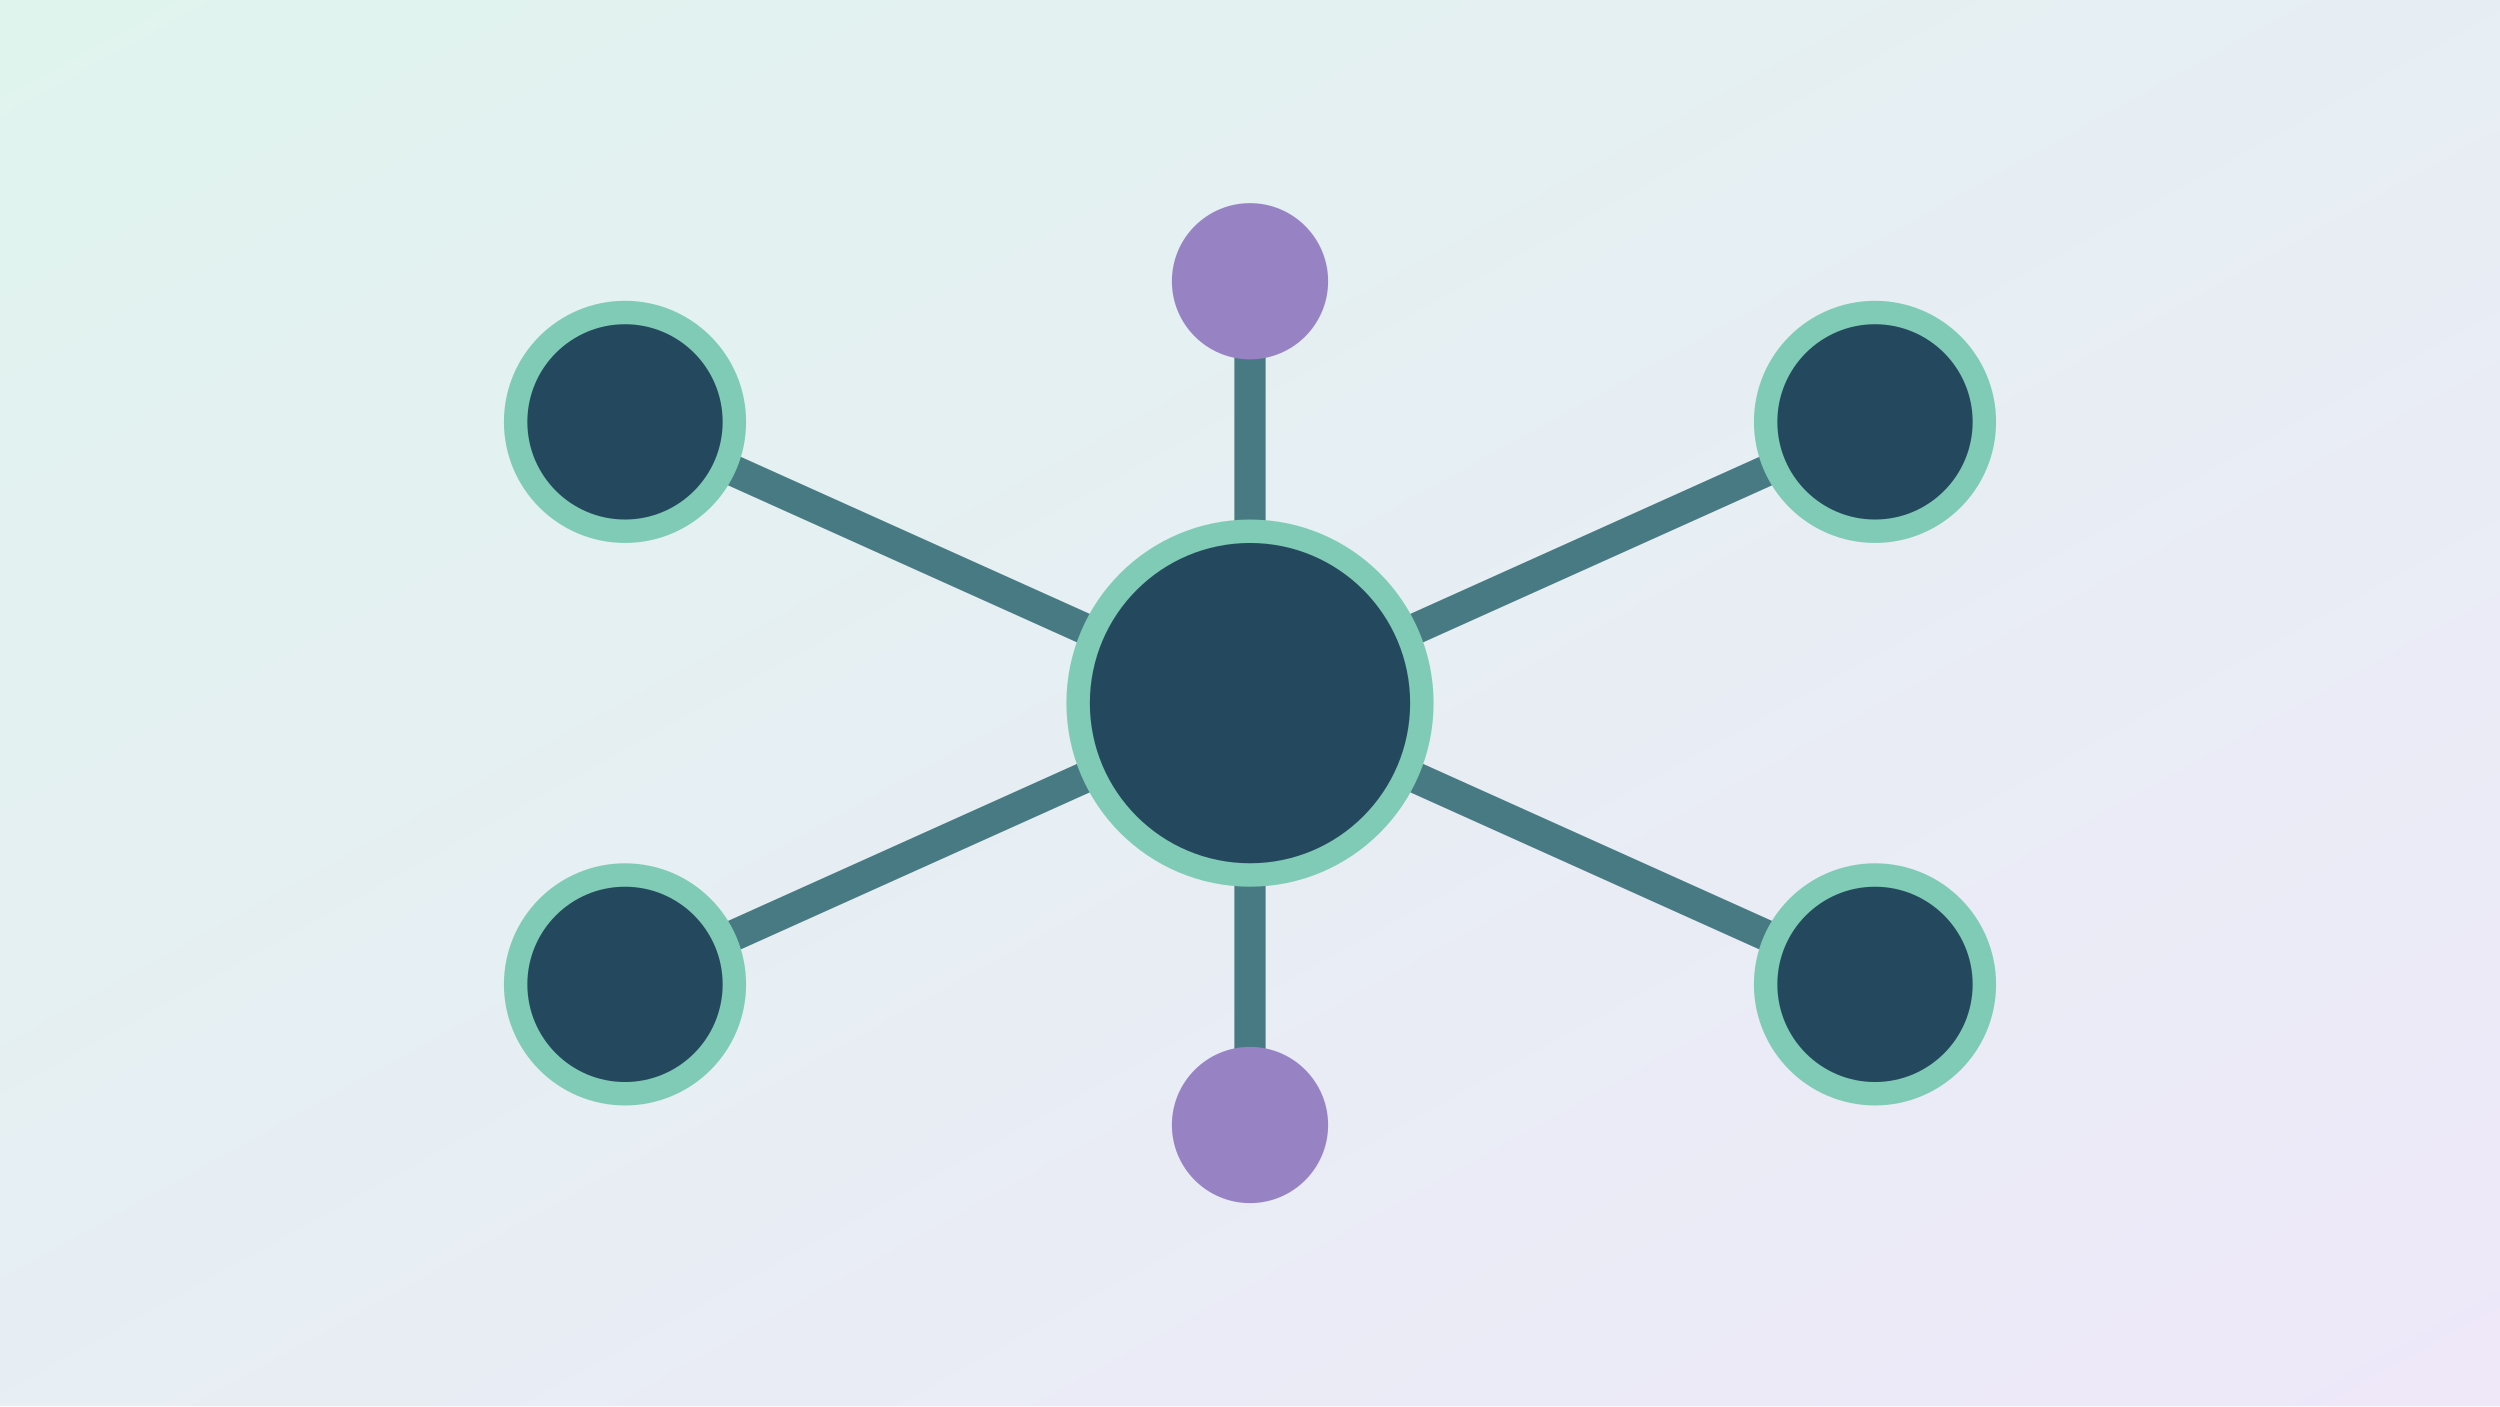
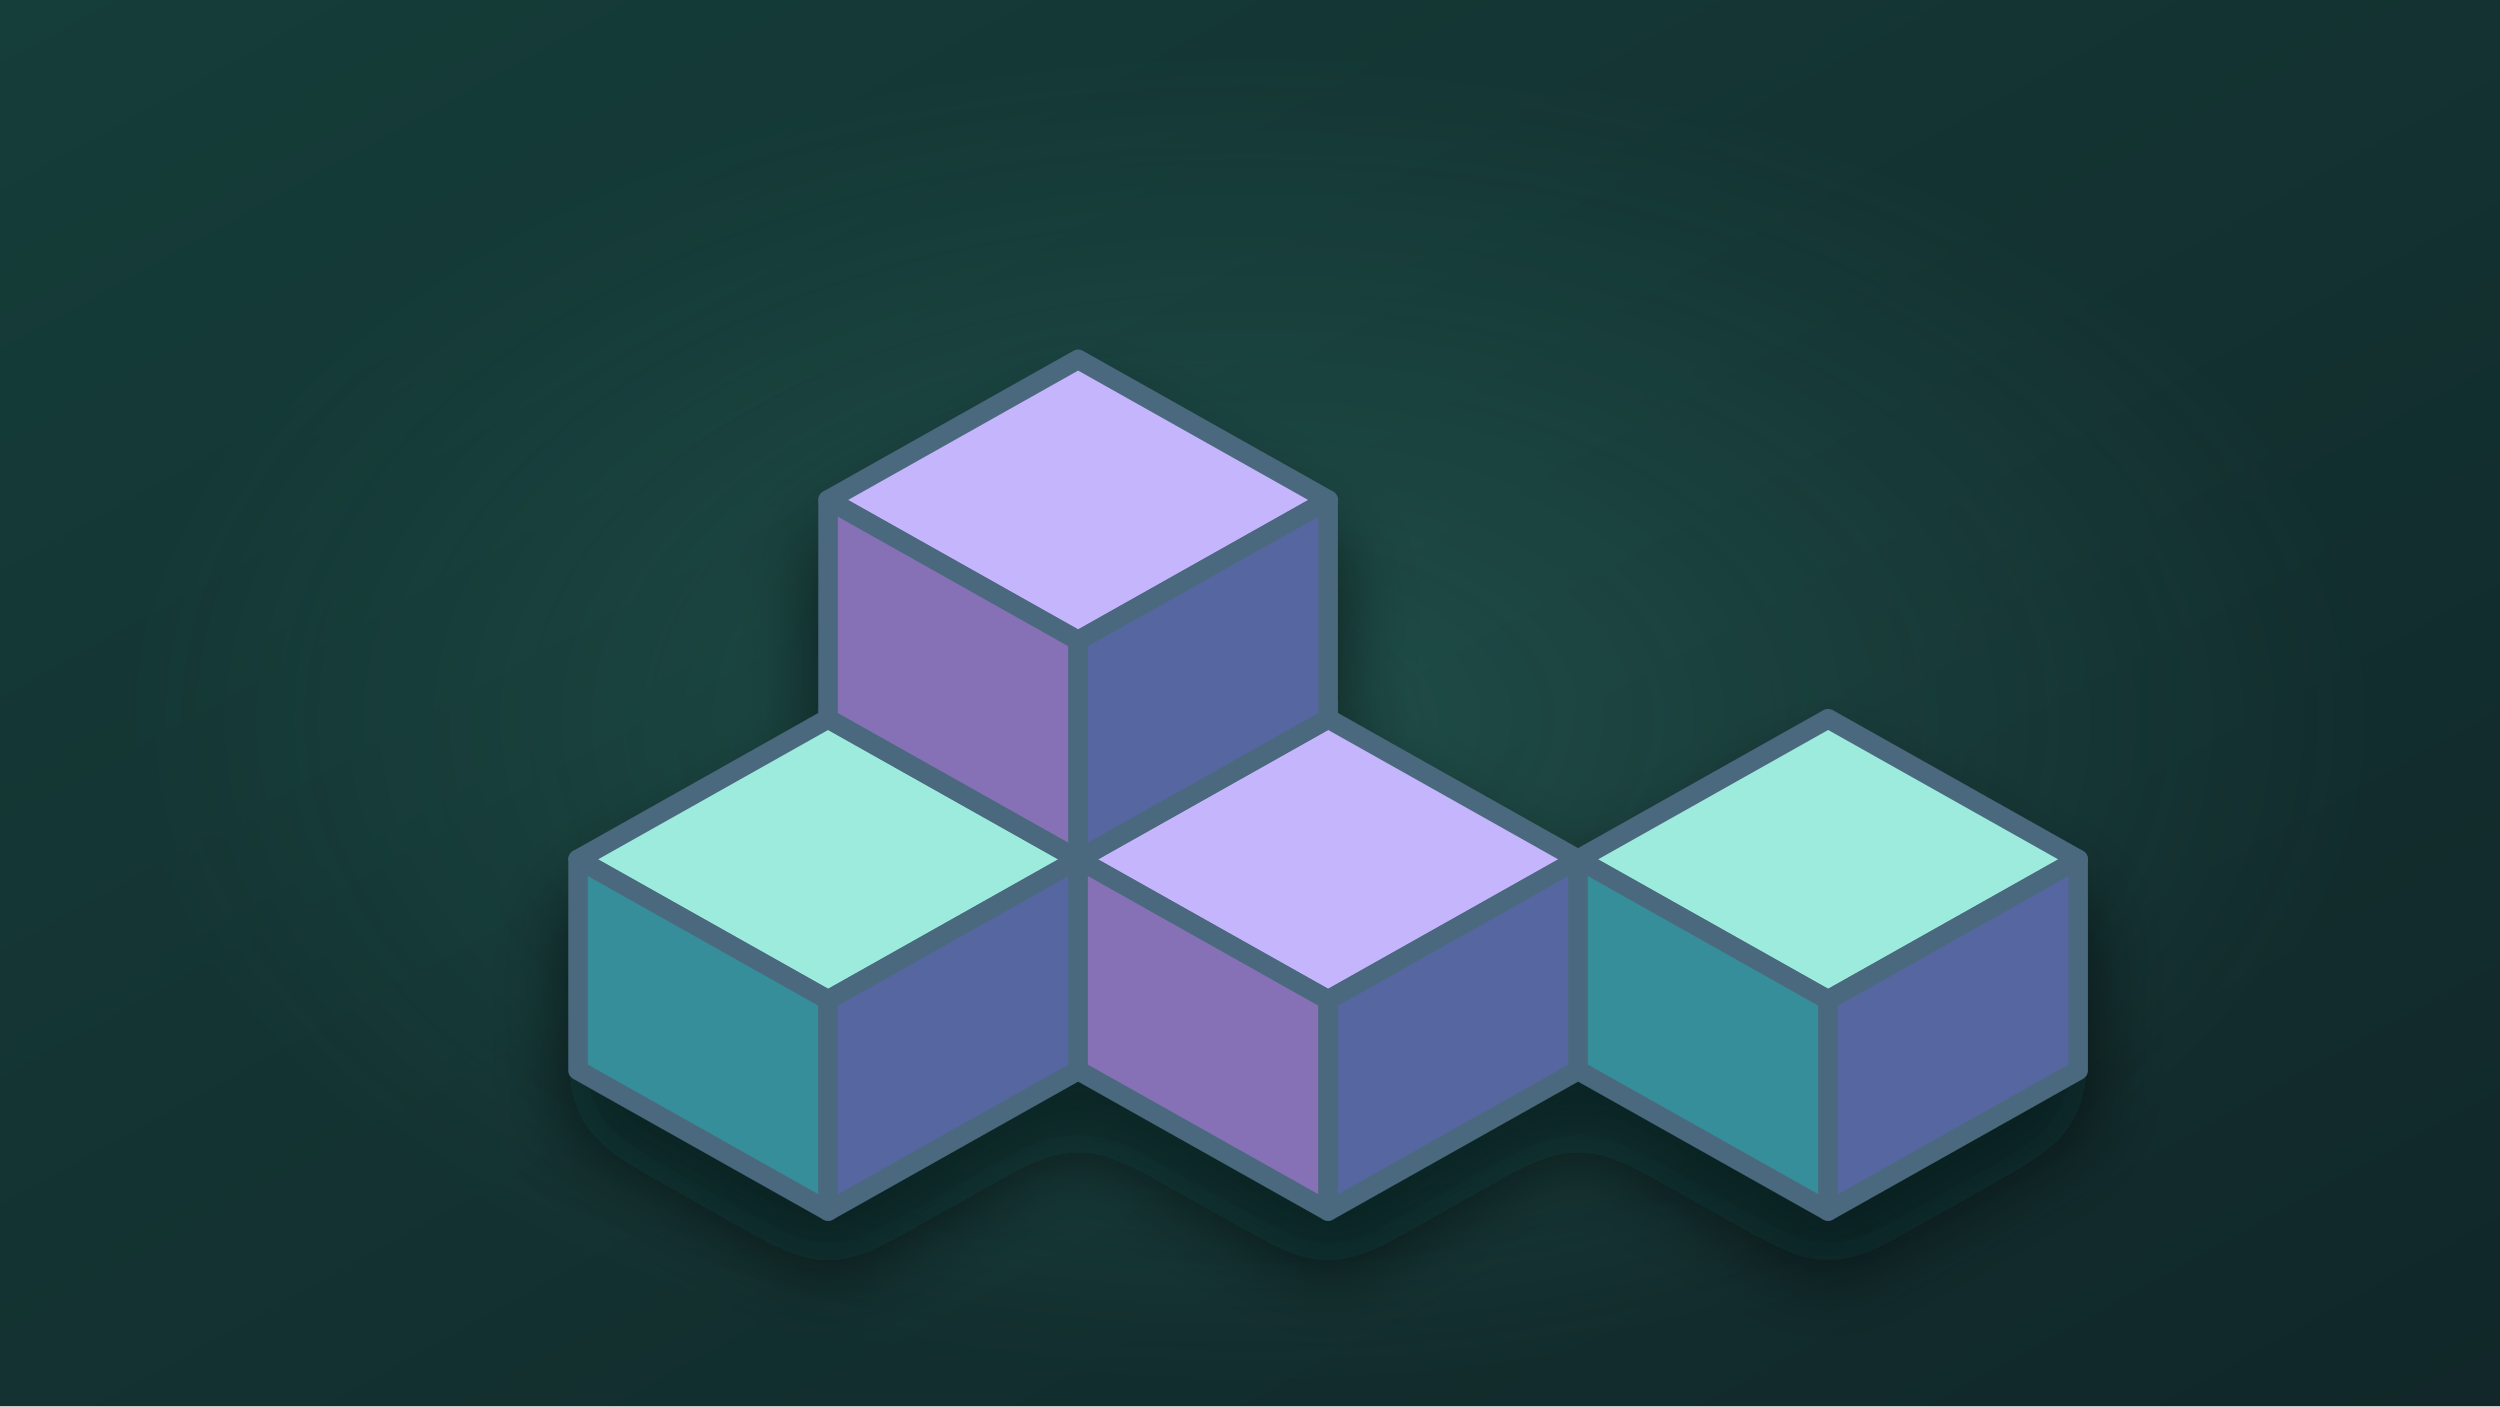
<svg xmlns="http://www.w3.org/2000/svg" viewBox="0 0 320 180" width="320" height="180">
  <defs>
-     <linearGradient id="bg" x2="1" y2="1">
-       <stop stop-color="#e0f4ee" />
-       <stop offset="1" stop-color="#eee8f9" />
+     <linearGradient id="bg" x1="0" y1="0" x2="1" y2="1">
+       <stop stop-color="#153d39" />
+       <stop offset="1" stop-color="#112729" />
    </linearGradient>
+     <filter id="depth" x="-35%" y="-35%" width="170%" height="180%">
+       <feDropShadow dx="0" dy="7" stdDeviation="5" flood-color="#020b0d" flood-opacity=".6" />
+     </filter>
+     <radialGradient id="halo">
+       <stop stop-color="#5aceb5" stop-opacity=".18" />
+       <stop offset="1" stop-color="#5aceb5" stop-opacity="0" />
+     </radialGradient>
  </defs>
  <rect width="320" height="180" fill="url(#bg)" />
-   <g fill="none" stroke="#477a82" stroke-width="4">
-     <path d="m80 54 80 36 80-36m-160 72 80-36 80 36m-80-90v108" />
+   <ellipse cx="160" cy="92" rx="145" ry="85" fill="url(#halo)" />
+   <g filter="url(#depth)">
+     <g stroke="#4c697e" stroke-width="2.5" stroke-linejoin="round">
+       <path d="m74 110 32-18 32 18-32 18Z" fill="#9cebdd" />
+       <path d="M74 110v27l32 18v-27Z" fill="#348e9a" />
+       <path d="M106 128v27l32-18v-27Z" fill="#5466a0" />
+       <path d="m138 110 32-18 32 18-32 18Z" fill="#c4b5fd" />
+       <path d="M138 110v27l32 18v-27Z" fill="#8671b6" />
+       <path d="M170 128v27l32-18v-27Z" fill="#5466a0" />
+       <path d="m202 110 32-18 32 18-32 18Z" fill="#9cebdd" />
+       <path d="M202 110v27l32 18v-27Z" fill="#348e9a" />
+       <path d="M234 128v27l32-18v-27Z" fill="#5466a0" />
+       <path d="m106 64 32-18 32 18-32 18Z" fill="#c4b5fd" />
+       <path d="M106 64v28l32 18V82Z" fill="#8671b6" />
+       <path d="M138 82v28l32-18V64Z" fill="#5466a0" />
+     </g>
  </g>
-   <g fill="#24485d" stroke="#80cbb6" stroke-width="3">
-     <circle cx="160" cy="90" r="22" />
-     <circle cx="80" cy="54" r="14" />
-     <circle cx="80" cy="126" r="14" />
-     <circle cx="240" cy="54" r="14" />
-     <circle cx="240" cy="126" r="14" />
-   </g>
-   <circle cx="160" cy="36" r="10" fill="#9783c4" />
-   <circle cx="160" cy="144" r="10" fill="#9783c4" />
</svg>
